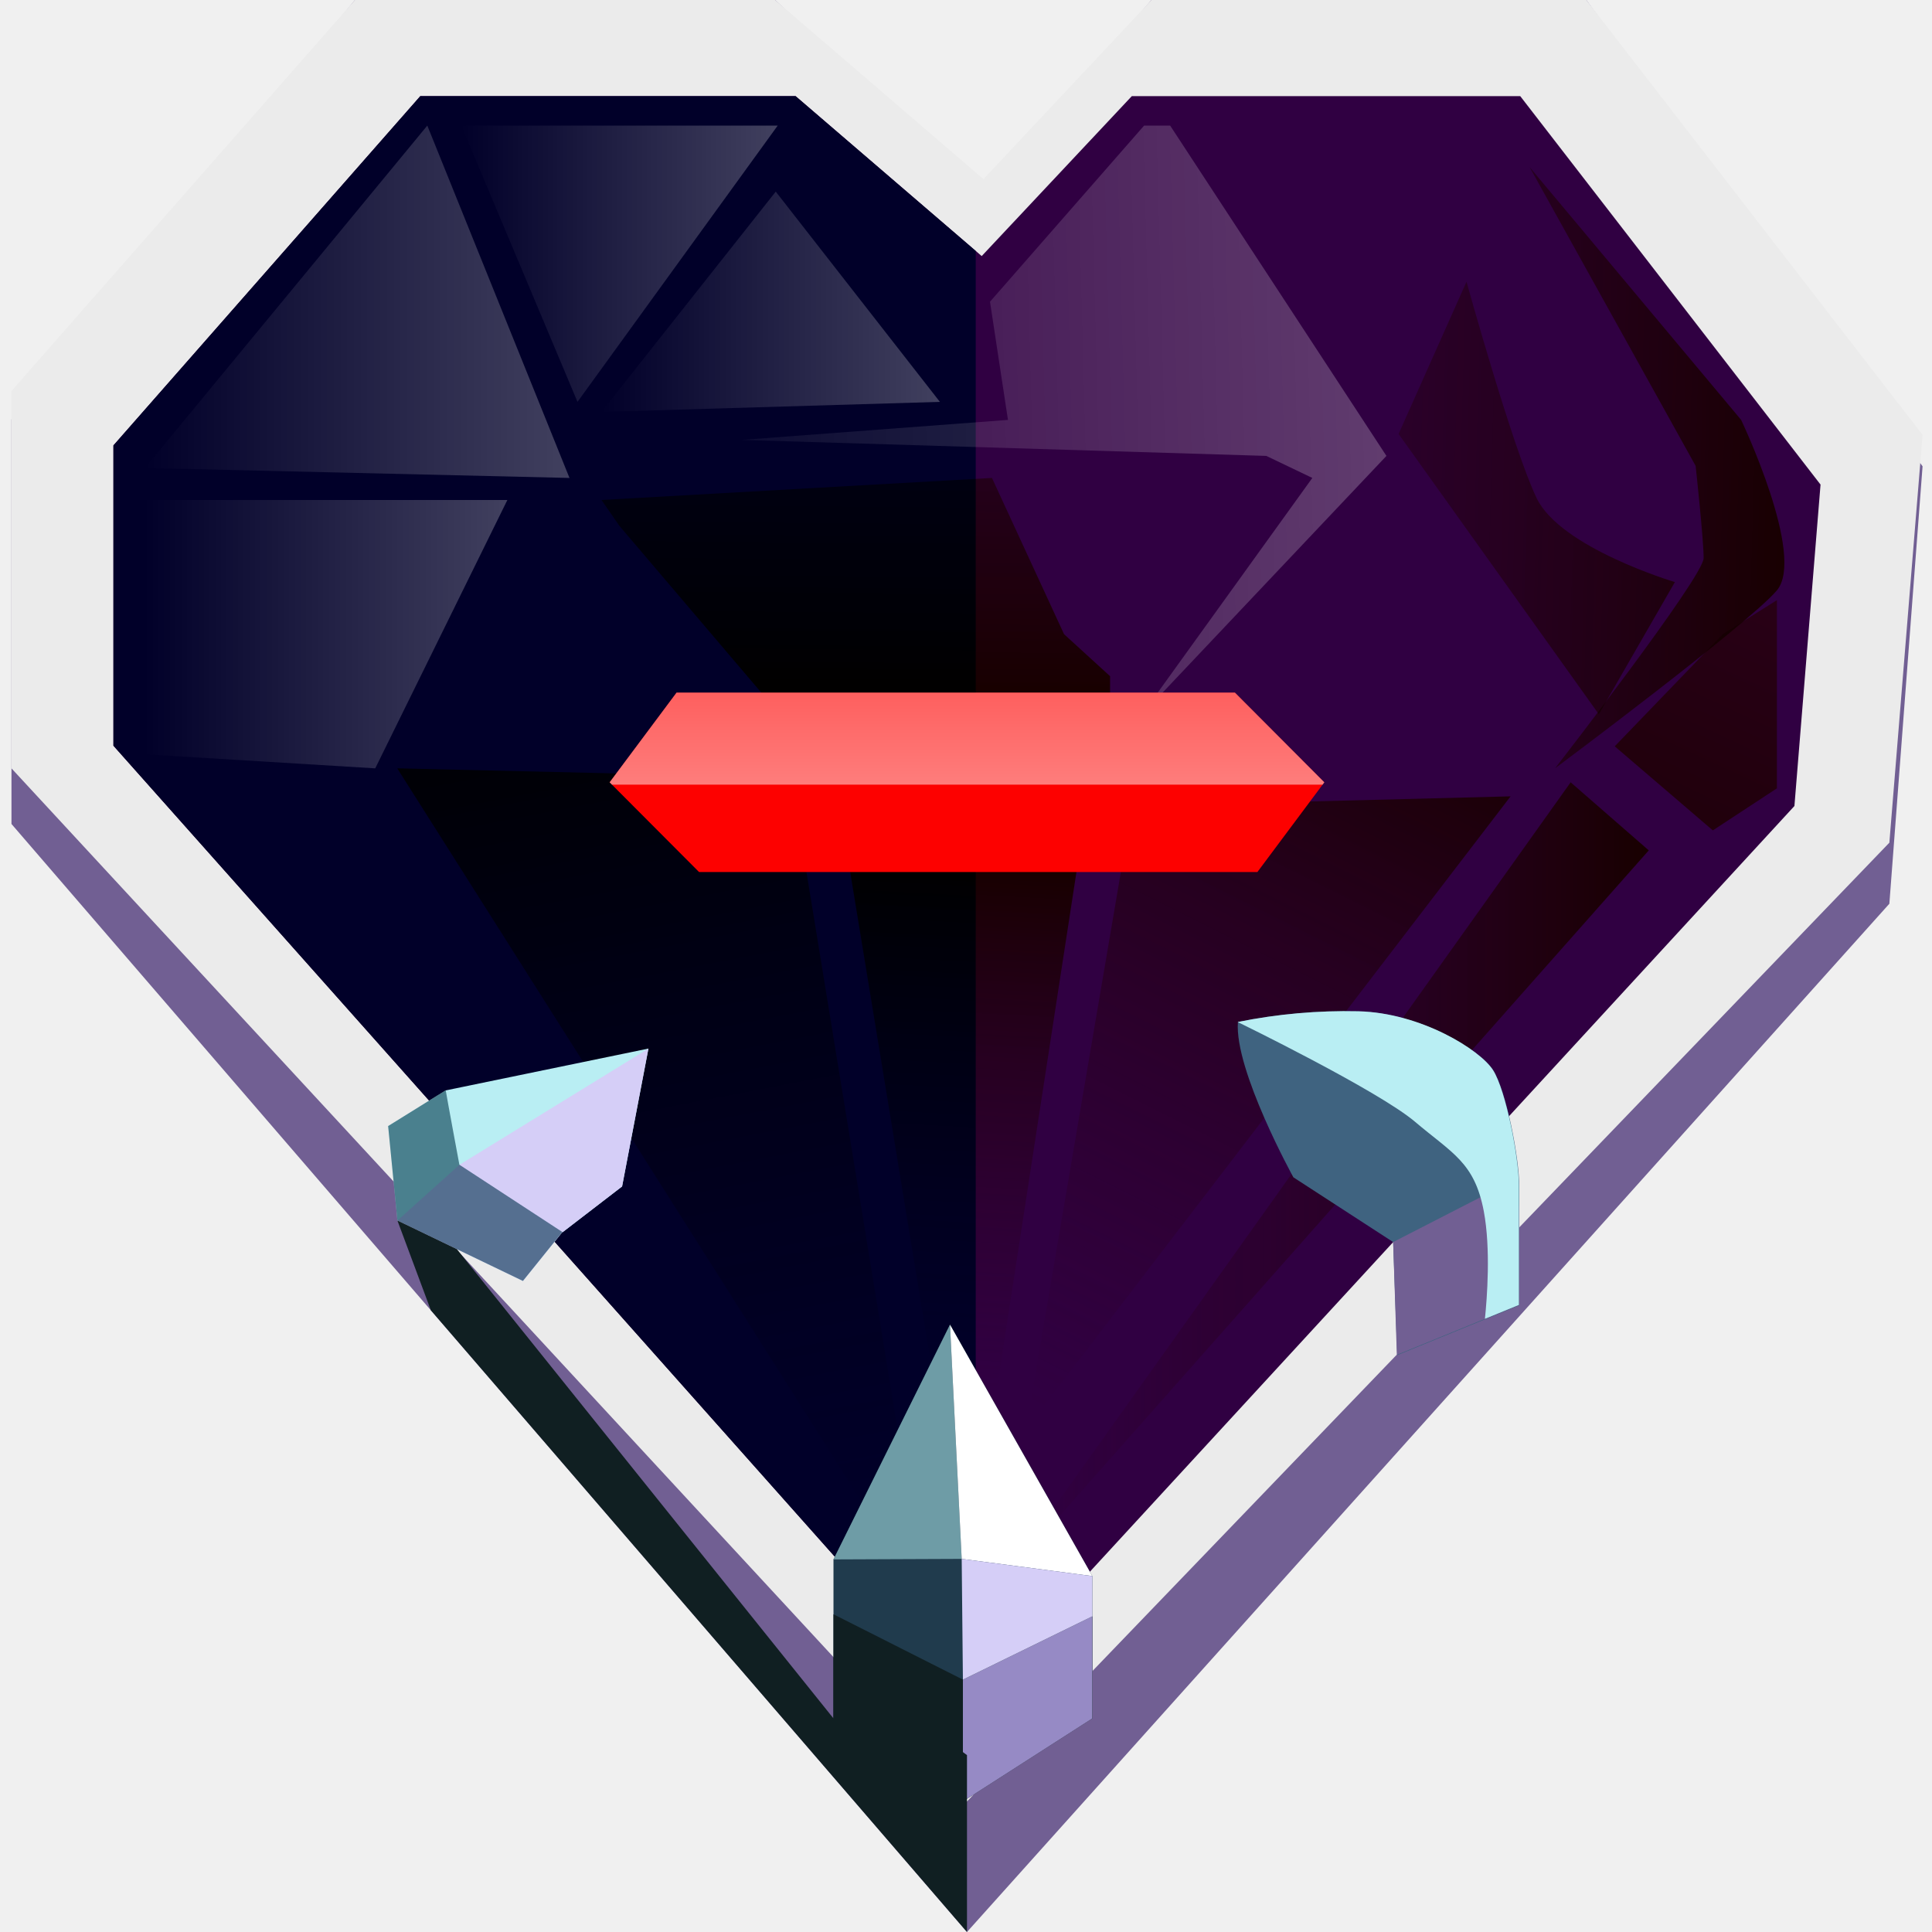
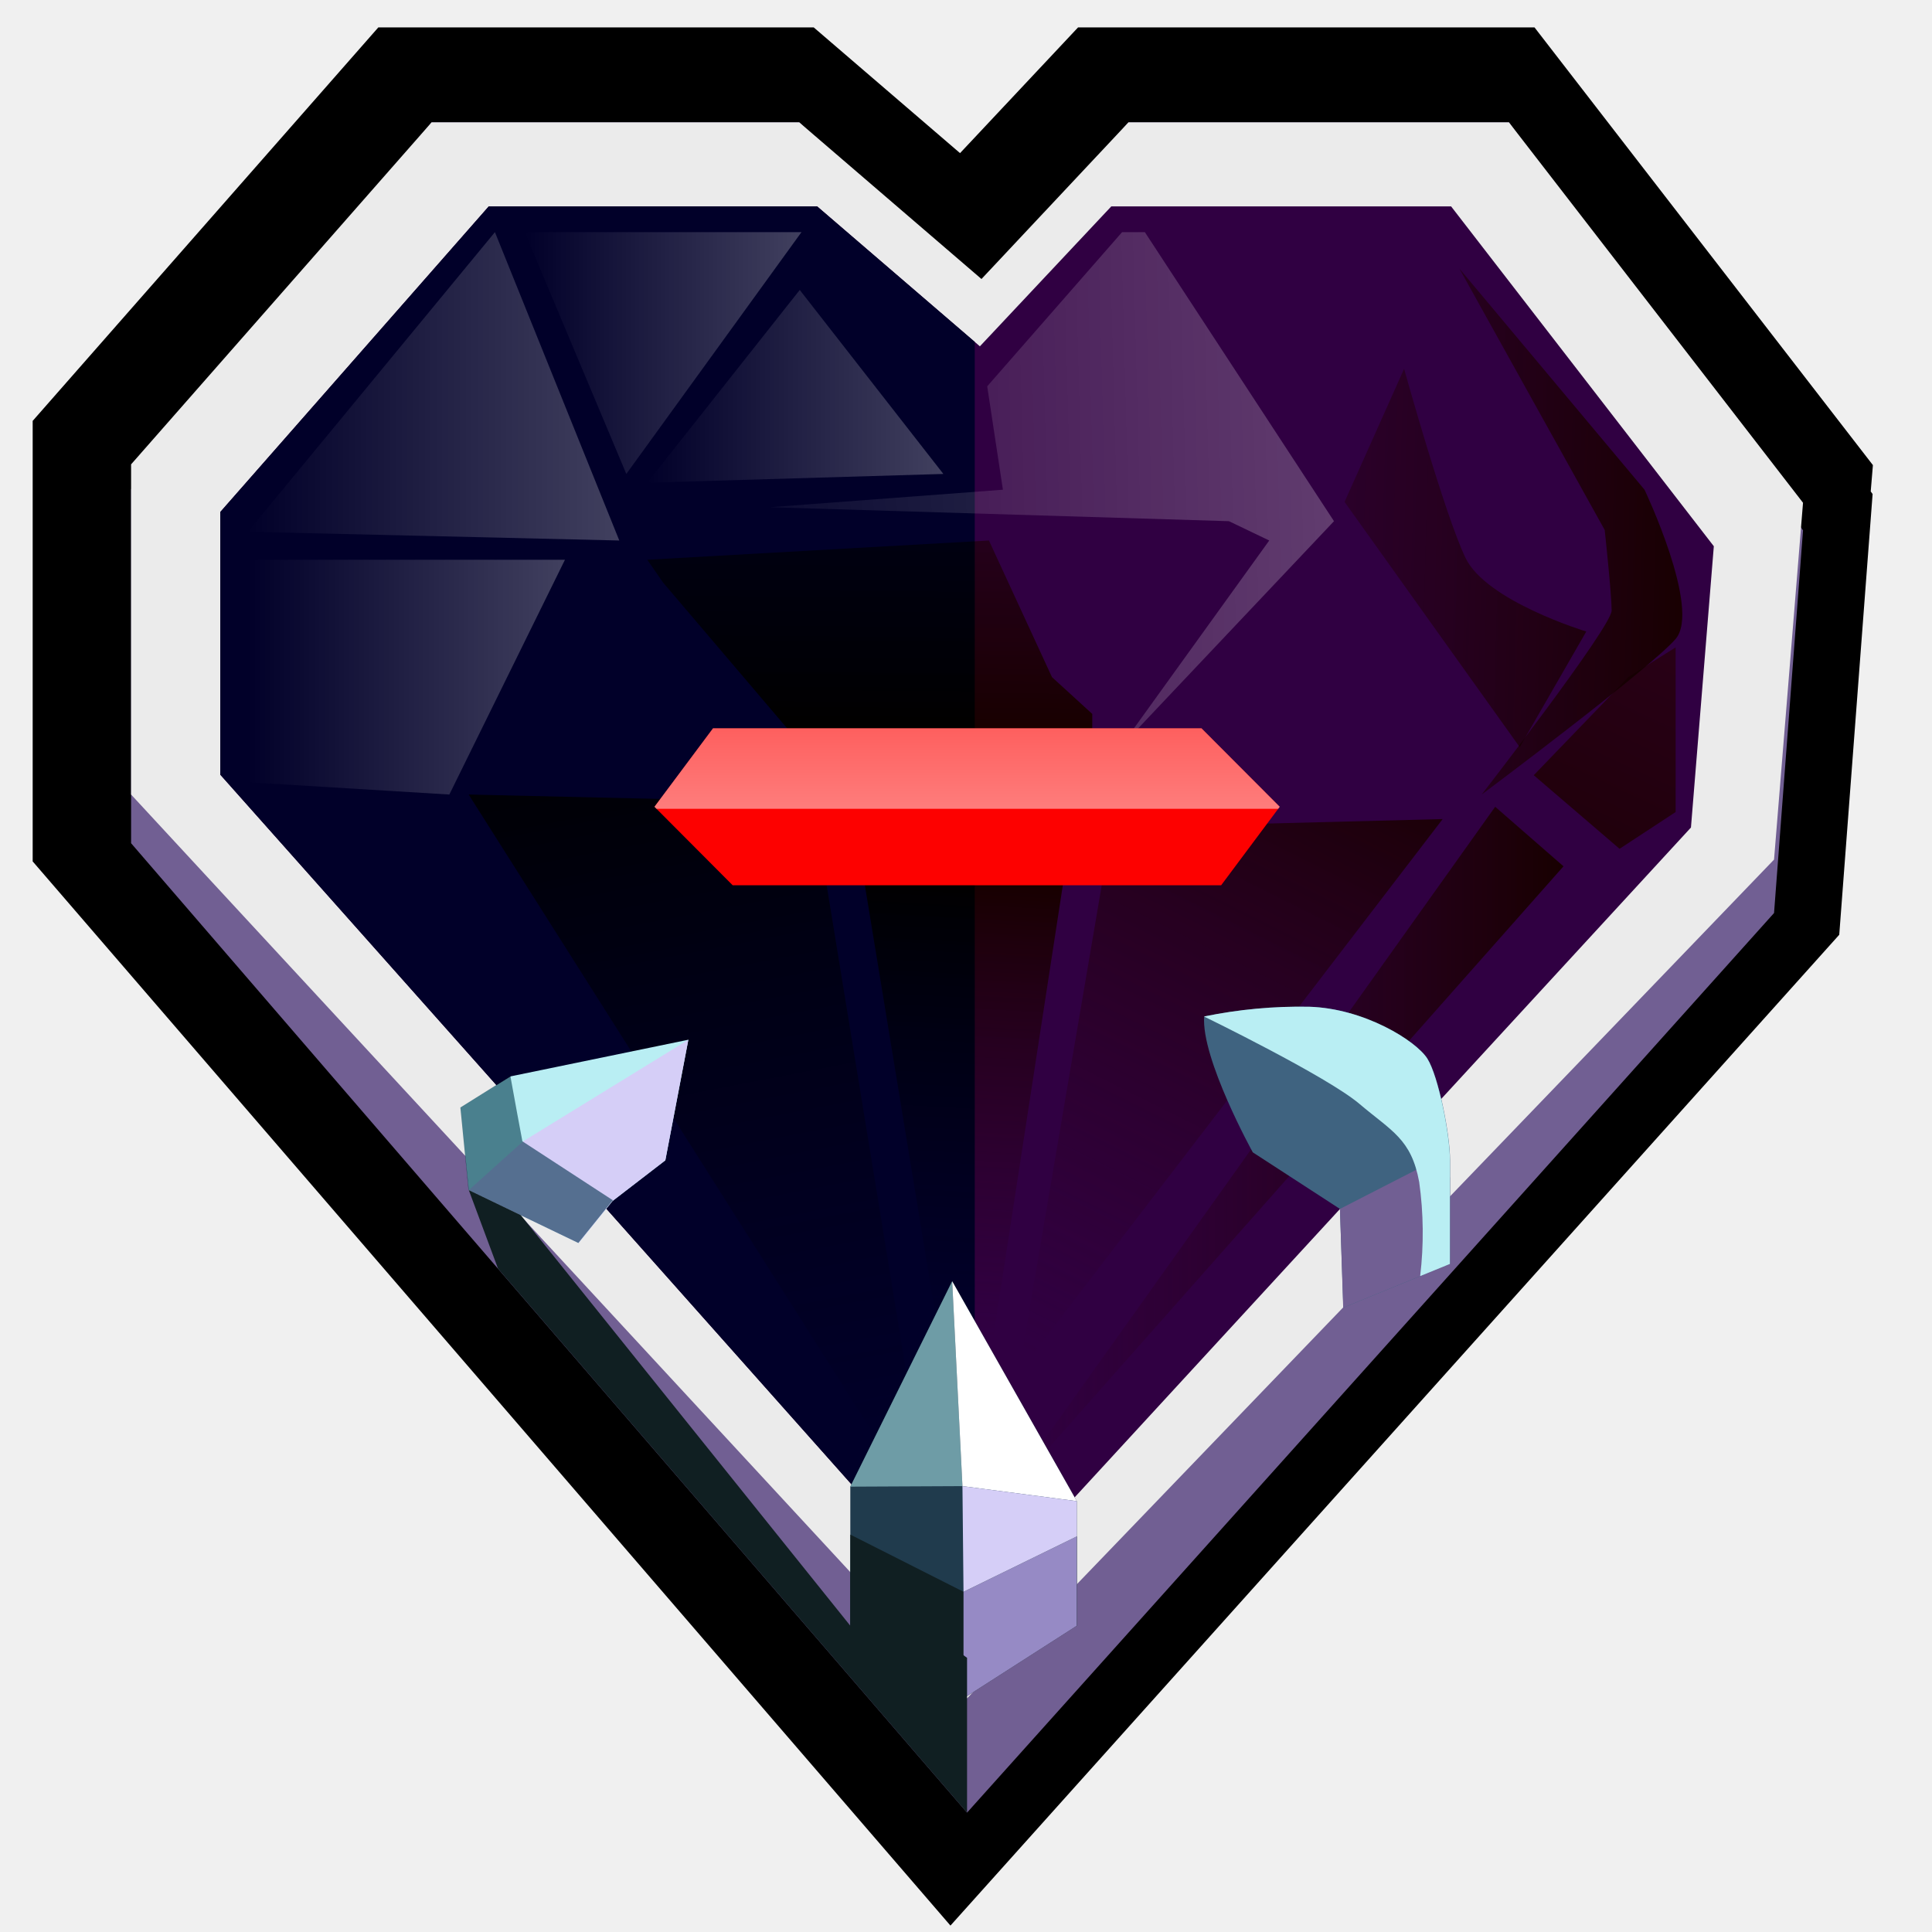
<svg xmlns="http://www.w3.org/2000/svg" xmlns:xlink="http://www.w3.org/1999/xlink" viewBox="0 0 256 256" width="256" height="256">
  <defs>
-     <style>.cls-1{isolation:isolate;}.cls-2{fill:#715f93;}.cls-3{fill:#ebebeb;}.cls-4{fill:#300042;}.cls-5{fill:#010029;}.cls-17,.cls-6,.cls-7,.cls-8,.cls-9{opacity:0.25;}.cls-6{fill:url(#linear-gradient);}.cls-7{fill:url(#linear-gradient-2);}.cls-8{fill:url(#linear-gradient-3);}.cls-9{fill:url(#linear-gradient-4);}.cls-10,.cls-11,.cls-12,.cls-13,.cls-14,.cls-15,.cls-16,.cls-18,.cls-27{mix-blend-mode:multiply;}.cls-10{fill:url(#linear-gradient-5);}.cls-11{fill:url(#linear-gradient-6);}.cls-12{fill:url(#linear-gradient-7);}.cls-13{fill:url(#linear-gradient-8);}.cls-14{fill:url(#linear-gradient-9);}.cls-15{fill:url(#linear-gradient-10);}.cls-16{fill:url(#linear-gradient-11);}.cls-17{fill:url(#linear-gradient-12);}.cls-18{fill:url(#linear-gradient-13);}.cls-19{fill:#3f6380;}.cls-20{fill:#b9eef3;}.cls-21{fill:#203b4d;}.cls-22{fill:#101f22;}.cls-23{fill:#6e9ca6;}.cls-24{fill:#fff;}.cls-25{fill:#968ac5;}.cls-26{fill:#d5cef7;}.cls-27{fill:#668995;}.cls-28{fill:#fd0100;}.cls-29{fill:url(#linear-gradient-14);}</style>
-     <linearGradient id="linear-gradient" x1="19.21" y1="39.99" x2="75.46" y2="39.99" gradientUnits="userSpaceOnUse">
+     <style>.cls-1{isolation:isolate;}.cls-2{fill:#101f22;}.cls-3{fill:#715f93;}.cls-4{fill:#ebebeb;}.cls-5{fill:#300042;}.cls-6{fill:#010029;}.cls-10,.cls-18,.cls-7,.cls-8,.cls-9{opacity:0.25;}.cls-7{fill:url(#linear-gradient);}.cls-8{fill:url(#linear-gradient-2);}.cls-9{fill:url(#linear-gradient-3);}.cls-10{fill:url(#linear-gradient-4);}.cls-11,.cls-12,.cls-13,.cls-14,.cls-15,.cls-16,.cls-17,.cls-19,.cls-27{mix-blend-mode:multiply;}.cls-11{fill:url(#linear-gradient-5);}.cls-12{fill:url(#linear-gradient-6);}.cls-13{fill:url(#linear-gradient-7);}.cls-14{fill:url(#linear-gradient-8);}.cls-15{fill:url(#linear-gradient-9);}.cls-16{fill:url(#linear-gradient-10);}.cls-17{fill:url(#linear-gradient-11);}.cls-18{fill:url(#linear-gradient-12);}.cls-19{fill:url(#linear-gradient-13);}.cls-20{fill:#3f6380;}.cls-21{fill:#b9eef3;}.cls-22{fill:#203b4d;}.cls-23{fill:#6e9ca6;}.cls-24{fill:#fff;}.cls-25{fill:#968ac5;}.cls-26{fill:#d5cef7;}.cls-27{fill:#668995;}.cls-28{fill:#fd0100;}.cls-29{fill:url(#linear-gradient-14);}</style>
+     <linearGradient id="linear-gradient" x1="32.85" y1="51.19" x2="82.06" y2="51.19" gradientUnits="userSpaceOnUse">
      <stop offset="0" stop-color="#fff" stop-opacity="0" />
      <stop offset="1" stop-color="#fff" />
    </linearGradient>
-     <linearGradient id="linear-gradient-2" x1="61.13" y1="34.94" x2="103.05" y2="34.94" xlink:href="#linear-gradient" />
-     <linearGradient id="linear-gradient-3" x1="78.22" y1="57.58" x2="189.98" y2="54.62" xlink:href="#linear-gradient" />
-     <linearGradient id="linear-gradient-4" x1="19.21" y1="84.03" x2="67.23" y2="84.03" xlink:href="#linear-gradient" />
-     <linearGradient id="linear-gradient-5" x1="114.08" y1="-2.71" x2="113.34" y2="91.28" gradientUnits="userSpaceOnUse">
+     <linearGradient id="linear-gradient-2" x1="69.53" y1="46.78" x2="106.2" y2="46.78" xlink:href="#linear-gradient" />
+     <linearGradient id="linear-gradient-3" x1="84.48" y1="66.58" x2="182.25" y2="63.99" xlink:href="#linear-gradient" />
+     <linearGradient id="linear-gradient-4" x1="32.85" y1="89.72" x2="74.86" y2="89.72" xlink:href="#linear-gradient" />
+     <linearGradient id="linear-gradient-5" x1="115.85" y1="13.84" x2="115.2" y2="96.07" gradientUnits="userSpaceOnUse">
      <stop offset="0" stop-color="#fe317f" stop-opacity="0" />
      <stop offset="1" stop-color="maroon" />
    </linearGradient>
-     <linearGradient id="linear-gradient-6" x1="133.46" y1="64.01" x2="237.82" y2="66.97" xlink:href="#linear-gradient-5" />
-     <linearGradient id="linear-gradient-7" x1="98.7" y1="206.52" x2="75.75" y2="87.37" xlink:href="#linear-gradient-5" />
-     <linearGradient id="linear-gradient-8" x1="123.4" y1="183.61" x2="127.1" y2="114.78" xlink:href="#linear-gradient-5" />
-     <linearGradient id="linear-gradient-9" x1="135.46" y1="185.42" x2="184.3" y2="87.72" xlink:href="#linear-gradient-5" />
-     <linearGradient id="linear-gradient-10" x1="132.5" y1="156.73" x2="218.47" y2="156.73" xlink:href="#linear-gradient-5" />
-     <linearGradient id="linear-gradient-11" x1="247.3" y1="53.06" x2="208.07" y2="137.44" gradientUnits="userSpaceOnUse">
+     <linearGradient id="linear-gradient-6" x1="132.81" y1="72.21" x2="224.1" y2="74.8" xlink:href="#linear-gradient-5" />
+     <linearGradient id="linear-gradient-7" x1="102.39" y1="196.89" x2="82.32" y2="92.64" xlink:href="#linear-gradient-5" />
+     <linearGradient id="linear-gradient-8" x1="124" y1="176.84" x2="127.24" y2="116.63" xlink:href="#linear-gradient-5" />
+     <linearGradient id="linear-gradient-9" x1="134.55" y1="178.43" x2="177.29" y2="92.96" xlink:href="#linear-gradient-5" />
+     <linearGradient id="linear-gradient-10" x1="131.97" y1="153.32" x2="207.17" y2="153.32" xlink:href="#linear-gradient-5" />
+     <linearGradient id="linear-gradient-11" x1="232.4" y1="62.63" x2="198.08" y2="136.45" gradientUnits="userSpaceOnUse">
      <stop offset="0" stop-color="#fe317f" />
      <stop offset="1" stop-color="maroon" />
    </linearGradient>
-     <linearGradient id="linear-gradient-12" x1="79.7" y1="39.99" x2="124.54" y2="39.99" xlink:href="#linear-gradient" />
-     <linearGradient id="linear-gradient-13" x1="133.58" y1="59.97" x2="237.93" y2="62.93" xlink:href="#linear-gradient-5" />
-     <linearGradient id="linear-gradient-14" x1="128.13" y1="52.9" x2="128.13" y2="158.05" xlink:href="#linear-gradient" />
+     <linearGradient id="linear-gradient-12" x1="85.77" y1="51.19" x2="125" y2="51.19" xlink:href="#linear-gradient" />
+     <linearGradient id="linear-gradient-13" x1="132.91" y1="68.67" x2="224.2" y2="71.26" xlink:href="#linear-gradient-5" />
+     <linearGradient id="linear-gradient-14" x1="128.14" y1="62.49" x2="128.14" y2="154.49" xlink:href="#linear-gradient" />
  </defs>
  <g class="cls-1">
+     <g id="Layer_3" data-name="Layer 3">
+       <polygon points="244.14 64.69 244.31 62.64 243.05 61.01 203.55 9.92 201.95 7.85 199.34 7.85 148.25 7.85 145.94 7.85 144.37 9.53 128.1 26.85 107.49 9.13 106 7.85 104.02 7.85 54.65 7.85 52.24 7.85 50.65 9.66 10.29 55.6 8.97 57.11 8.97 59.11 8.97 62.44 8.97 103.45 8.97 109.99 8.97 111.97 10.26 113.46 59.53 170.6 122.53 243.66 126.48 248.24 130.53 243.74 238.91 122.92 240.12 121.57 240.25 119.76 244.15 68.37 244.29 66.43 244.03 66.07 244.14 64.69" />
+       <polygon class="cls-2" points="237.06 64.93 198.02 14.43 147.53 14.43 128.01 35.23 103.82 14.43 55.02 14.43 15.13 59.84 15.13 63.13 15.13 103.66 15.13 110.12 63.83 166.59 63.83 166.59 126.1 238.79 233.21 119.38 237.06 68.59 236.79 68.22 237.06 64.93" />
+       <path d="M125.94,255.15,4.33,114.14V55.77L50.13,3.63h57.69l19.39,16.66L142.85,3.63h60.48l44.84,58-.29,3.49.25.34-4.42,58.4Zm-100-149L126.26,222.44l96.46-107.53L226,71.71l-.29-.4.26-3.09-33.24-43H152.2L128.81,50.16l-29-24.93H59.91l-34,38.68Z" />
+     </g>
+     <g id="Layer_2" data-name="Layer 2">
+       <polygon points="244.15 67.04 244.31 65.02 243.07 63.41 204.09 13 202.52 10.96 199.94 10.96 149.53 10.96 147.26 10.96 145.71 12.62 129.66 29.71 109.33 12.23 107.85 10.96 105.9 10.96 57.19 10.96 54.81 10.96 53.25 12.74 13.43 58.07 12.12 59.55 12.12 61.53 12.12 64.82 12.12 105.28 12.12 111.73 12.12 113.68 13.4 115.16 62.01 171.53 124.17 243.6 128.06 248.13 132.05 243.68 238.98 124.48 240.17 123.15 240.31 121.37 244.15 70.67 244.29 68.75 244.04 68.4 244.15 67.04" />
+     </g>
    <g id="Layer_1" data-name="Layer 1">
-       <polygon class="cls-2" points="1.52 55.56 47.03 0 102.71 0 130.31 25.44 152.58 0 210.2 0 254.75 61.79 250.35 119.75 128.13 256 1.52 109.18 1.52 55.56" />
-       <polygon class="cls-3" points="1.52 51.81 47.03 0 102.71 0 130.31 23.73 152.58 0 210.2 0 254.75 57.62 250.35 111.66 128.13 238.7 1.52 101.81 1.52 51.81" />
-       <polygon class="cls-4" points="15.03 59.02 55.69 12.74 105.42 12.74 130.08 33.93 149.97 12.74 201.44 12.74 241.23 64.21 237.77 106.8 128.13 225.96 15.03 98.81 15.03 59.02" />
-       <polygon class="cls-5" points="129.29 33.25 105.42 12.74 55.69 12.74 15.03 59.02 15.03 98.81 128.13 225.96 129.29 224.7 129.29 33.25" />
-       <polygon class="cls-6" points="19.21 62.01 75.46 63.33 56.62 16.64 19.21 62.01" />
-       <polygon class="cls-7" points="76.52 53.25 61.13 16.64 103.05 16.64 76.52 53.25" />
-       <polygon class="cls-8" points="133.56 55.64 98.28 58.29 167.79 60.41 173.89 63.33 151.34 94.64 183.71 60.41 155.05 16.64 151.6 16.64 131.18 39.98 133.56 55.64" />
-       <polygon class="cls-9" points="49.72 101.81 19.21 99.95 19.21 66.25 67.23 66.25 49.72 101.81" />
-       <polygon class="cls-10" points="79.7 66.25 131.44 63.33 140.99 84.03 147.09 89.6 147.09 101.81 109.42 101.81 82.09 69.7 79.7 66.25" />
-       <path class="cls-11" d="M194.32,37.33l-9,20.17,26.53,37.14,10.08-17.51S206.79,72.62,203.61,66,194.32,37.33,194.32,37.33Z" />
-       <polygon class="cls-12" points="52.64 101.81 98.28 102.87 105.7 108.44 122.69 212.44 52.64 101.81" />
-       <polygon class="cls-13" points="111.01 105.52 144.18 105.52 128.13 209.79 111.01 105.52" />
-       <polygon class="cls-14" points="135.95 189.36 150.01 106.8 200.16 105.52 135.95 189.36" />
-       <polygon class="cls-15" points="132.5 209.79 208.12 103.66 218.47 112.68 132.5 209.79" />
-       <polygon class="cls-16" points="213.96 98.89 226.96 110.03 235.45 104.46 235.45 79.52 228.28 84.03 213.96 98.89" />
-       <polygon class="cls-17" points="102.79 25.39 79.7 54.58 124.54 53.25 102.79 25.39" />
-       <path class="cls-18" d="M202.68,22.14l22,39.59s1.06,9.73,1.06,12.22-19.68,27.85-19.68,27.85,25.48-19,29.37-23.55-4.72-22.61-4.72-22.61Z" />
-       <path class="cls-19" d="M184.6,164.58,171.38,156s-7.84-14.21-7.35-20.58A72.27,72.27,0,0,1,180,134c8.33.25,16.17,5.15,17.88,7.84s3.43,11.6,3.43,15.36v15.76l-16.17,6.61Z" />
-       <path class="cls-2" d="M196.17,158.64l-11.57,5.94.49,14.94,16.17-6.61V159.79Z" />
-       <path class="cls-20" d="M196.61,160.49c.94,5,.43,11.54.15,14.26l4.5-1.84V157.15c0-3.76-1.71-12.66-3.43-15.36S188.28,134.2,180,134A72.27,72.27,0,0,0,164,135.42s18.61,9.07,23.51,13.23S195.38,154,196.61,160.49Z" />
-       <polygon class="cls-21" points="110.44 227.7 110.44 206.63 125.88 175.52 144.74 208.84 144.74 227.7 127.59 235.54 110.44 227.7" />
-       <polygon class="cls-22" points="144.74 227.7 144.74 214.17 127.59 222.56 110.44 213.9 110.44 227.7 127.59 238.7 144.74 227.7" />
-       <polygon class="cls-23" points="125.88 175.52 127.43 206.56 110.44 206.63 125.88 175.52" />
-       <polygon class="cls-24" points="144.74 208.84 127.43 206.56 125.88 175.52 144.74 208.84" />
-       <polygon class="cls-25" points="127.59 222.56 127.59 238.7 144.74 227.7 144.74 214.17 127.59 222.56" />
-       <polygon class="cls-26" points="127.59 222.56 127.43 206.56 144.74 208.84 144.74 214.17 127.59 222.56" />
-       <polygon class="cls-20" points="51.43 149.21 59.03 144.49 85.92 138.94 82.43 157.21 74.42 163.37 69.29 169.74 52.66 161.73 51.43 149.21" />
-       <polygon class="cls-26" points="52.66 161.73 69.29 169.74 74.42 163.37 82.43 157.21 85.92 138.94 60.88 154.34 52.66 161.73" />
-       <path class="cls-27" d="M51.43,149.21l1.23,12.52,16.63,8,5.13-6.37.13-.09-13.68-8.94s-1.58-8.47-1.81-9.86h0Z" />
-       <polygon class="cls-22" points="128.13 256 128.13 232.56 110.44 219.58 110.44 227.7 60.55 165.53 52.66 161.73 57.09 173.62 128.13 256" />
-       <polygon class="cls-28" points="163.63 91.77 89.65 91.77 80.78 103.66 92.63 115.55 166.61 115.55 175.48 103.66 163.63 91.77" />
-       <polygon class="cls-29" points="175.25 103.97 175.48 103.66 163.63 91.77 89.65 91.77 80.78 103.66 81.09 103.97 175.25 103.97" />
+       <polygon class="cls-3" points="17.37 64.82 57.19 16.21 105.9 16.21 130.05 38.47 149.53 16.21 199.94 16.21 238.91 70.27 235.07 120.98 128.14 240.18 17.37 111.73 17.37 64.82" />
+       <polygon class="cls-4" points="17.37 61.53 57.19 16.21 105.9 16.21 130.05 36.97 149.53 16.21 199.94 16.21 238.91 66.62 235.07 113.9 128.14 225.04 17.37 105.28 17.37 61.53" />
+       <polygon class="cls-5" points="29.19 67.84 64.76 27.35 108.28 27.35 129.84 45.89 147.25 27.35 192.28 27.35 227.09 72.38 224.06 109.65 128.14 213.9 29.19 102.65 29.19 67.84" />
+       <polygon class="cls-6" points="129.16 45.3 108.28 27.35 64.76 27.35 29.19 67.84 29.19 102.65 128.14 213.9 129.16 212.8 129.16 45.3" />
+       <polygon class="cls-7" points="32.85 70.46 82.06 71.62 65.58 30.76 32.85 70.46" />
+       <polygon class="cls-8" points="82.99 62.8 69.53 30.76 106.2 30.76 82.99 62.8" />
+       <polygon class="cls-9" points="132.89 64.89 102.02 67.21 162.84 69.06 168.18 71.62 148.45 99.01 176.76 69.06 151.7 30.76 148.68 30.76 130.81 51.19 132.89 64.89" />
+       <polygon class="cls-10" points="59.54 105.28 32.85 103.65 32.85 74.17 74.86 74.17 59.54 105.28" />
+       <polygon class="cls-11" points="85.77 74.17 131.04 71.62 139.39 89.72 144.73 94.6 144.73 105.28 111.77 105.28 87.86 77.19 85.77 74.17" />
+       <path class="cls-12" d="M186.05,48.87l-7.89,17.64L201.37,99l8.82-15.32s-13.23-4-16-9.75S186.05,48.87,186.05,48.87Z" />
+       <polygon class="cls-13" points="62.1 105.28 102.02 106.2 108.52 111.08 123.38 202.07 62.1 105.28" />
+       <polygon class="cls-14" points="113.16 108.53 142.18 108.53 128.14 199.75 113.16 108.53" />
+       <polygon class="cls-15" points="134.98 181.88 147.29 109.65 191.16 108.53 134.98 181.88" />
+       <polygon class="cls-16" points="131.97 199.75 198.12 106.9 207.17 114.79 131.97 199.75" />
+       <polygon class="cls-17" points="203.23 102.72 214.6 112.47 222.03 107.6 222.03 85.78 215.76 89.72 203.23 102.72" />
+       <polygon class="cls-18" points="105.97 38.42 85.77 63.96 125 62.8 105.97 38.42" />
+       <path class="cls-19" d="M193.37,35.58l19.26,34.64s.92,8.51.92,10.68-17.22,24.38-17.22,24.38,22.3-16.66,25.7-20.62-4.12-19.77-4.12-19.77Z" />
+       <path class="cls-20" d="M177.55,160.19,166,152.69s-6.86-12.43-6.44-18a63.23,63.23,0,0,1,13.94-1.29c7.28.22,14.14,4.5,15.64,6.86s3,10.15,3,13.43v13.79L178,173.27Z" />
+       <path class="cls-3" d="M187.67,155l-10.12,5.19.43,13.08,14.14-5.79V156Z" />
+       <path class="cls-21" d="M188.05,156.62a48.43,48.43,0,0,1,.13,12.47l3.94-1.61V153.69c0-3.28-1.5-11.07-3-13.43s-8.36-6.64-15.64-6.86a63.23,63.23,0,0,0-13.94,1.29s16.29,7.93,20.58,11.57S187,150.9,188.05,156.62Z" />
+       <polygon class="cls-22" points="112.67 215.42 112.67 196.99 126.17 169.77 142.68 198.91 142.68 215.42 127.67 222.28 112.67 215.42" />
+       <polygon class="cls-2" points="142.68 215.42 142.68 203.58 127.67 210.92 112.67 203.34 112.67 215.42 127.67 225.04 142.68 215.42" />
+       <polygon class="cls-23" points="126.17 169.77 127.53 196.92 112.67 196.99 126.17 169.77" />
+       <polygon class="cls-24" points="142.68 198.91 127.53 196.92 126.17 169.77 142.68 198.91" />
+       <polygon class="cls-25" points="127.67 210.92 127.67 225.04 142.68 215.42 142.68 203.58 127.67 210.92" />
+       <polygon class="cls-26" points="127.67 210.92 127.53 196.92 142.68 198.91 142.68 203.58 127.67 210.92" />
+       <polygon class="cls-21" points="61.04 146.75 67.68 142.62 91.21 137.77 88.16 153.75 81.16 159.14 76.67 164.71 62.12 157.7 61.04 146.75" />
+       <polygon class="cls-26" points="62.12 157.7 76.67 164.71 81.16 159.14 88.16 153.75 91.21 137.77 69.3 151.24 62.12 157.7" />
+       <path class="cls-27" d="M61,146.75l1.08,10.95,14.55,7,4.49-5.57.1-.08-12-7.82s-1.39-7.42-1.59-8.63h0Z" />
+       <polygon class="cls-2" points="128.14 240.18 128.14 219.67 112.67 208.31 112.67 215.42 69.01 161.02 62.12 157.7 65.99 168.1 128.14 240.18" />
+       <polygon class="cls-28" points="159.2 96.5 94.48 96.5 86.72 106.9 97.08 117.3 161.81 117.3 169.57 106.9 159.2 96.5" />
+       <polygon class="cls-29" points="169.37 107.17 169.57 106.9 159.2 96.5 94.48 96.5 86.72 106.9 86.99 107.17 169.37 107.17" />
    </g>
  </g>
</svg>
